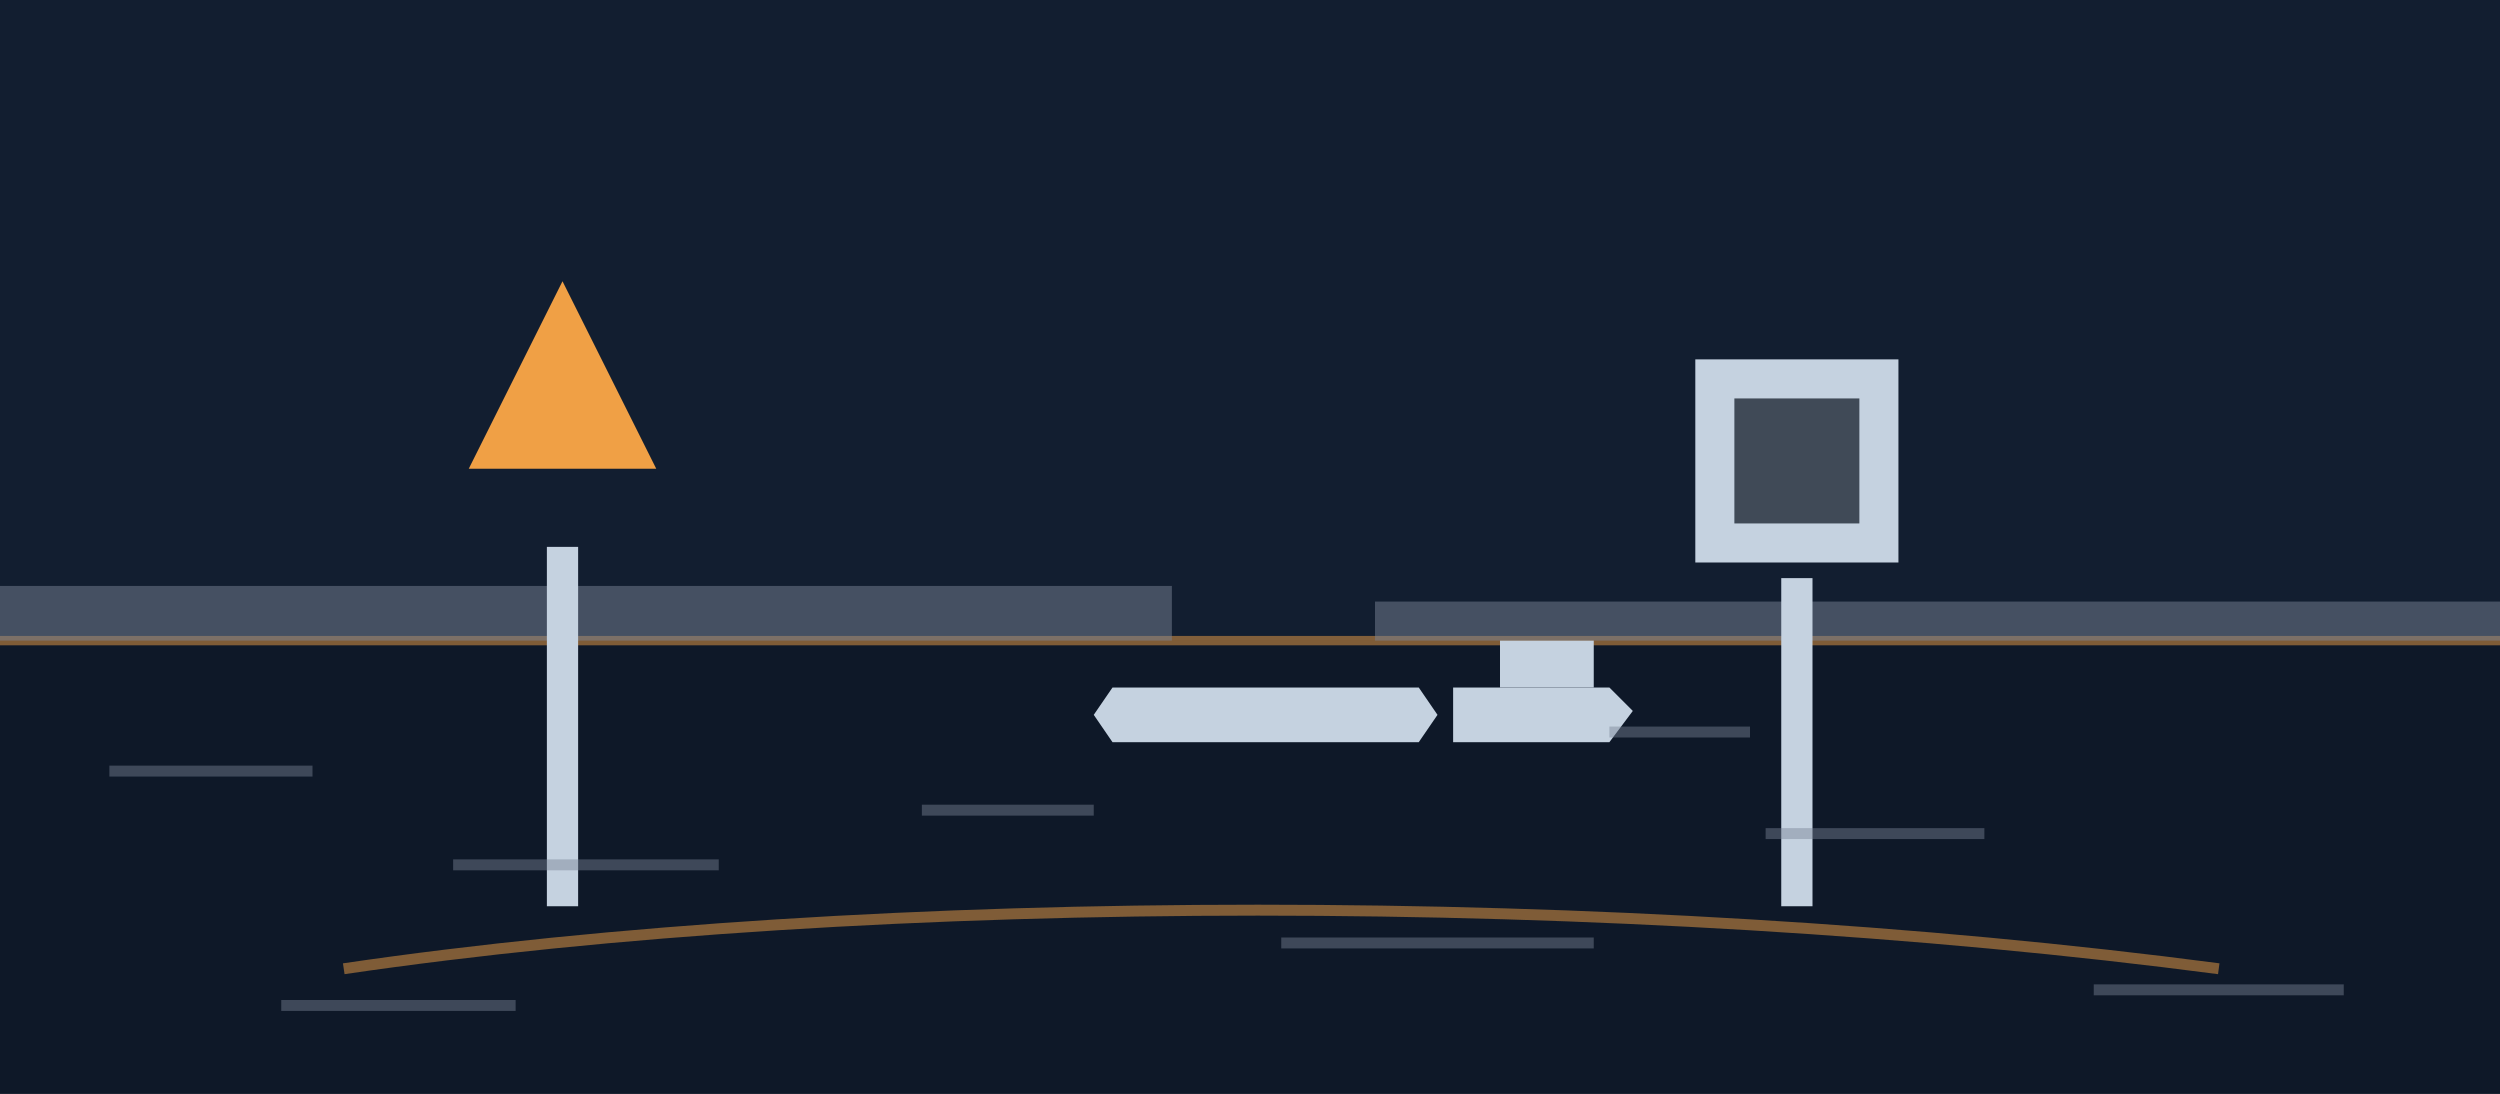
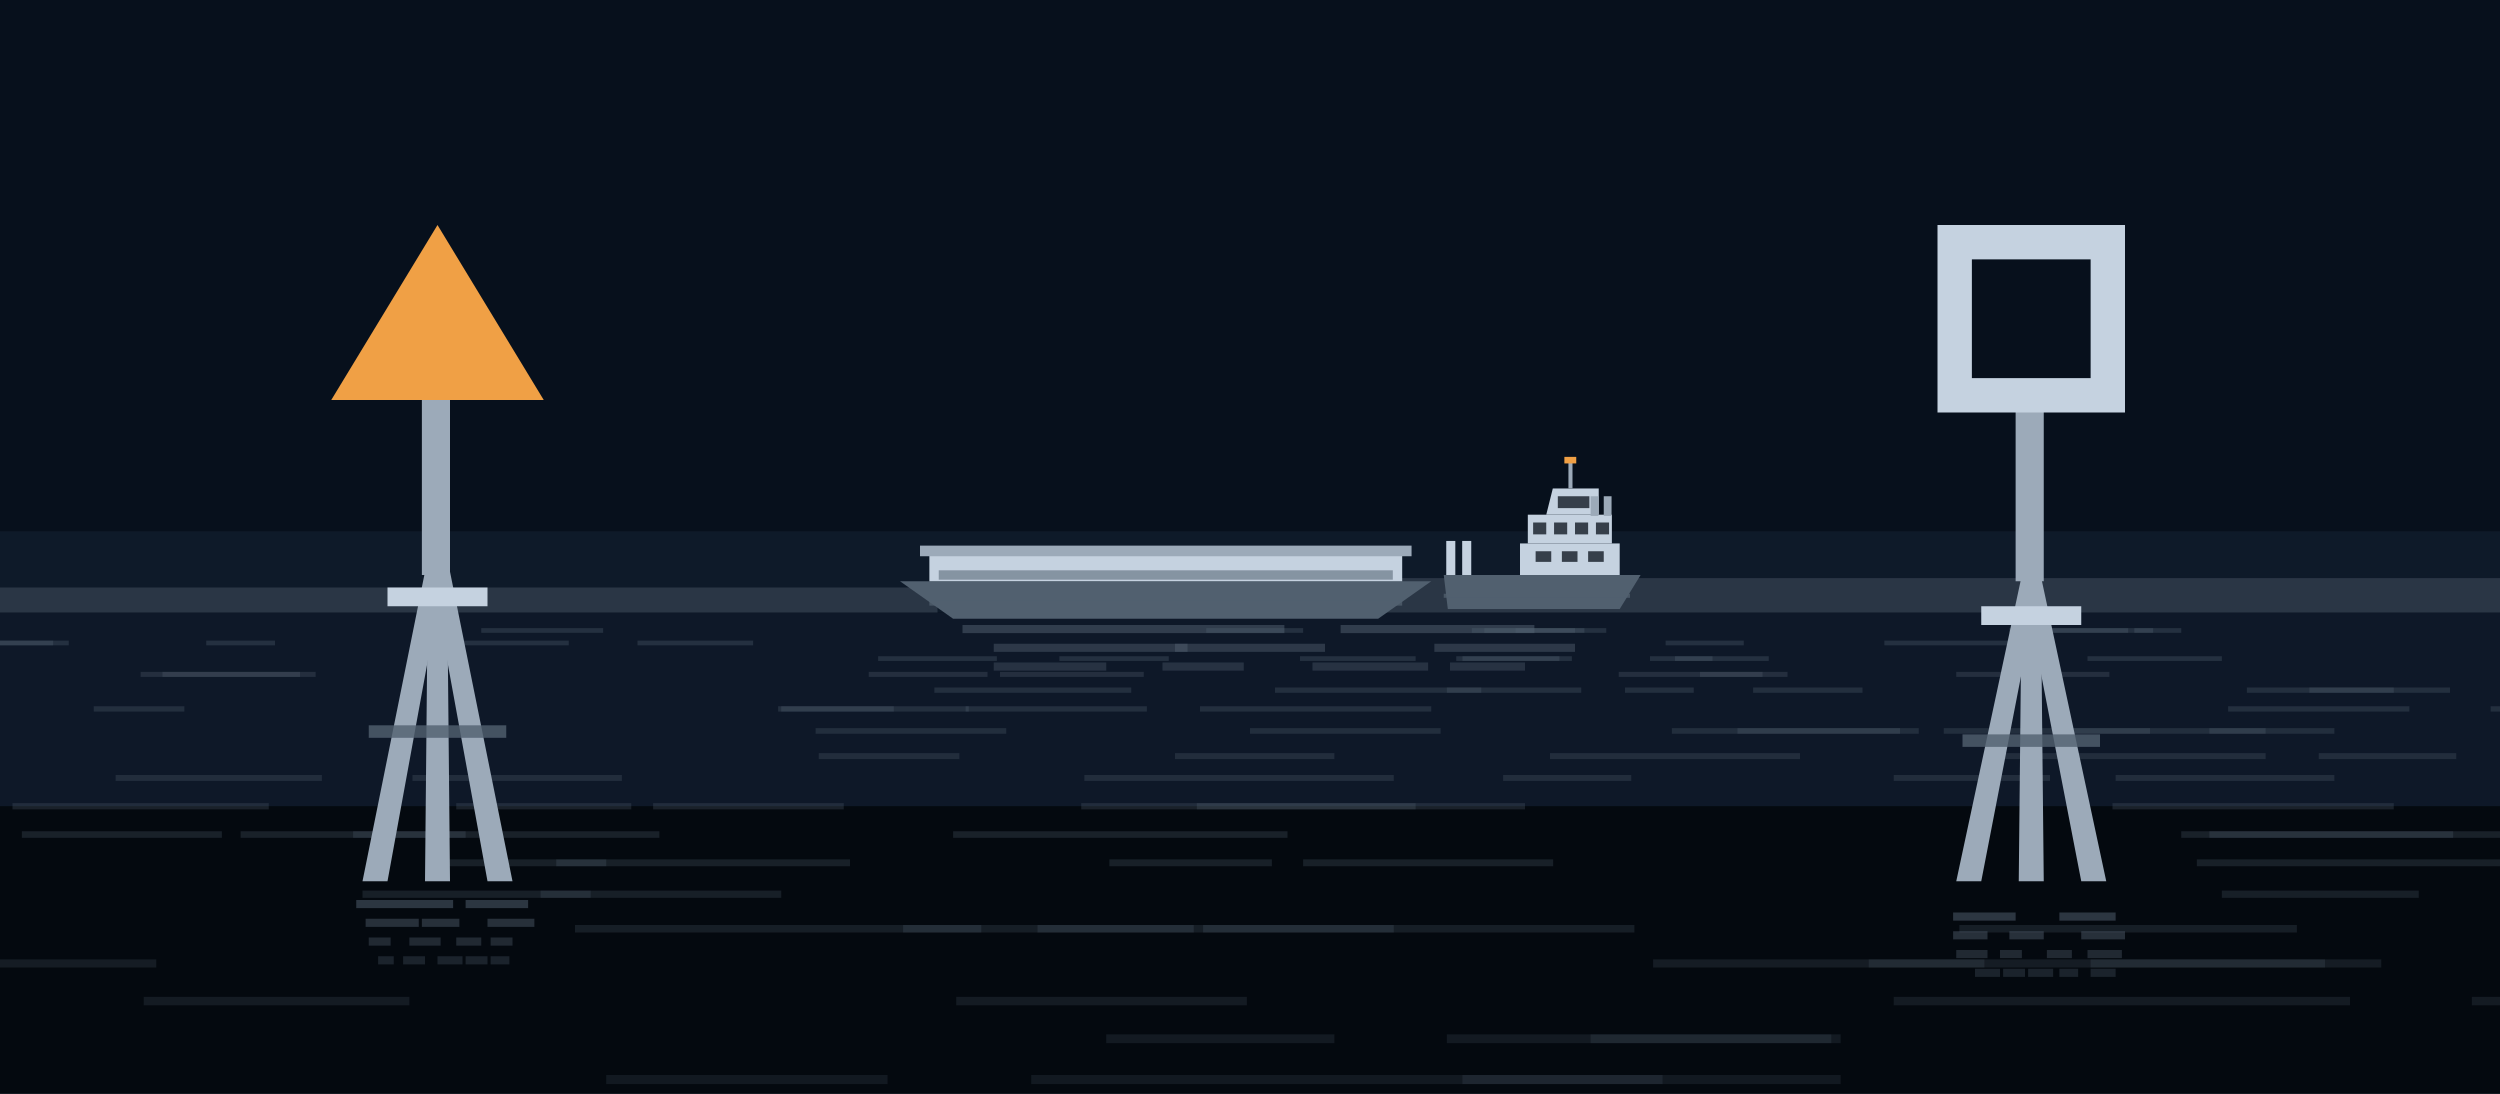
- <svg xmlns="http://www.w3.org/2000/svg" viewBox="0 0 320 140" role="img" aria-label="Marked channel through the bay">
+ <svg xmlns="http://www.w3.org/2000/svg" viewBox="0 0 800 350" role="img" aria-label="A marked channel through the bay, a port hand and a starboard hand with a tow standing between them" preserveAspectRatio="xMidYMid slice">
  <style>
-     /* --hull-900 */  .ground { fill: #07101c; }
-     /* --hull-800 */  .sky    { fill: #121e30; }
-     /* --hull-850 */  .water  { fill: #0e1828; }
-     /* --mist-600 */  .far    { fill: #778294; }
-     /* --mist-200 */  .ink    { fill: #c5d2e0; }
-     /* --signal-500 */ .mark  { fill: #f0a045; }
-     /* --rust-500 */  .tier2  { fill: #ba6c47; }
-     .rule        { stroke: #778294; stroke-width: 1; fill: none; }
-     .wire        { stroke: #c5d2e0; stroke-width: 1.2; fill: none; }
-     .accent-rule { stroke: #f0a045; stroke-width: 1.4; fill: none; }
+     .ground  { fill: #07101c; }
+     .sky-hi  { fill: #07101c; }
+     .sky-lo  { fill: #121e30; }
+     .far     { fill: #2a3645; }
+     .mid     { fill: #51606f; }
+     .sea-hi  { fill: #0e1828; }
+     .sea-lo  { fill: #04090f; }
+     .deck    { fill: #c5d2e0; }
+     .side    { fill: #9caab9; }
+     .shade   { fill: #51606f; }
+     .dark    { fill: #363f4a; }
+     .mark    { fill: #f0a045; }
+     .tier2   { fill: #ba6c47; }
+     .hair { stroke: #51606f; fill: none; stroke-width: 1.4; }
+     .wire { stroke: #9caab9; fill: none; stroke-width: 1.6; stroke-linecap: round; }
+     .acc  { stroke: #f0a045; fill: none; stroke-width: 2; stroke-linecap: round; }
  </style>
-   <rect class="ground" width="320" height="140" />
-   <rect class="sky" width="320" height="82" />
-   <rect class="water" y="82" width="320" height="58" />
-   <rect class="mark" y="81.4" width="320" height="1.2" opacity="0.5" />
-   <g class="far" opacity="0.5">
-     <rect x="0" y="75" width="150" height="7" />
-     <rect x="176" y="77" width="144" height="5" />
-   </g>
-   <rect class="ink" x="70" y="70" width="4" height="46" />
-   <path class="mark" d="M72,36 L84,60 L60,60 Z" />
-   <rect class="ink" x="228" y="74" width="4" height="42" />
-   <rect class="ink" x="217" y="46" width="26" height="26" />
-   <rect class="ground" x="222" y="51" width="16" height="16" opacity="0.7" />
-   <path class="ink" d="M142.4,88.0 H181.6 L184.0,91.5 L181.6,95.0 H142.4 L140.0,91.5 Z" />
-   <path class="ink" d="M186,88 H206 L209,91 L206,95 H186 Z" />
-   <rect class="ink" x="192" y="82" width="12" height="6" />
-   <path class="accent-rule" d="M44,124 C112,114 208,114 284,124" opacity="0.5" />
-   <g class="far" opacity="0.45">
-     <rect x="14" y="98" width="26" height="1.4" />
-     <rect x="58" y="110" width="34" height="1.4" />
-     <rect x="118" y="103" width="22" height="1.4" />
-     <rect x="164" y="120" width="40" height="1.4" />
-     <rect x="226" y="106" width="28" height="1.4" />
-     <rect x="268" y="126" width="32" height="1.4" />
-     <rect x="36" y="128" width="30" height="1.4" />
-     <rect x="206" y="93" width="18" height="1.4" />
+   <rect class="ground" width="800" height="350" />
+   <rect class="sky-hi" width="800" height="170" />
+   <rect class="sky-lo" y="170" width="800" height="26" opacity="0.65" />
+   <rect class="sea-hi" y="196" width="800" height="62" />
+   <rect class="sea-lo" y="258" width="800" height="92" />
+   <g class="far">
+     <rect x="0" y="188" width="300" height="8" />
+     <rect x="352" y="185" width="448" height="11" />
+   </g>
+   <g class="mid">
+     <rect x="386" y="201" width="31" height="1.5" opacity="0.33" />
+     <rect x="471" y="201" width="33" height="1.5" opacity="0.33" />
+     <rect x="683" y="201" width="15" height="1.5" opacity="0.33" />
+     <rect x="475" y="201" width="39" height="1.5" opacity="0.33" />
+     <rect x="154" y="201" width="39" height="1.5" opacity="0.33" />
+     <rect x="643" y="201" width="38" height="1.5" opacity="0.33" />
+     <rect x="485" y="201" width="22" height="1.5" opacity="0.33" />
+     <rect x="655" y="201" width="34" height="1.5" opacity="0.33" />
+     <rect x="139" y="205" width="43" height="1.5" opacity="0.33" />
+     <rect x="831" y="205" width="37" height="1.5" opacity="0.33" />
+     <rect x="533" y="205" width="25" height="1.5" opacity="0.33" />
+     <rect x="66" y="205" width="22" height="1.5" opacity="0.33" />
+     <rect x="-1" y="205" width="18" height="1.5" opacity="0.33" />
+     <rect x="603" y="205" width="44" height="1.5" opacity="0.33" />
+     <rect x="204" y="205" width="37" height="1.5" opacity="0.33" />
+     <rect x="-24" y="205" width="46" height="1.5" opacity="0.33" />
+     <rect x="528" y="210" width="20" height="1.5" opacity="0.33" />
+     <rect x="536" y="210" width="30" height="1.5" opacity="0.33" />
+     <rect x="466" y="210" width="33" height="1.5" opacity="0.33" />
+     <rect x="339" y="210" width="35" height="1.5" opacity="0.33" />
+     <rect x="281" y="210" width="38" height="1.5" opacity="0.33" />
+     <rect x="416" y="210" width="37" height="1.5" opacity="0.33" />
+     <rect x="668" y="210" width="43" height="1.5" opacity="0.33" />
+     <rect x="468" y="210" width="35" height="1.5" opacity="0.33" />
+     <rect x="816" y="215" width="52" height="1.6" opacity="0.32" />
+     <rect x="544" y="215" width="28" height="1.6" opacity="0.32" />
+     <rect x="278" y="215" width="38" height="1.6" opacity="0.32" />
+     <rect x="52" y="215" width="44" height="1.6" opacity="0.32" />
+     <rect x="320" y="215" width="46" height="1.6" opacity="0.32" />
+     <rect x="626" y="215" width="49" height="1.6" opacity="0.32" />
+     <rect x="45" y="215" width="56" height="1.6" opacity="0.32" />
+     <rect x="518" y="215" width="46" height="1.6" opacity="0.32" />
+     <rect x="463" y="220" width="43" height="1.7" opacity="0.31" />
+     <rect x="844" y="220" width="43" height="1.7" opacity="0.31" />
+     <rect x="739" y="220" width="27" height="1.7" opacity="0.31" />
+     <rect x="299" y="220" width="63" height="1.7" opacity="0.31" />
+     <rect x="719" y="220" width="65" height="1.7" opacity="0.31" />
+     <rect x="520" y="220" width="22" height="1.7" opacity="0.31" />
+     <rect x="408" y="220" width="66" height="1.7" opacity="0.31" />
+     <rect x="561" y="220" width="35" height="1.7" opacity="0.31" />
+     <rect x="384" y="226" width="74" height="1.7" opacity="0.31" />
+     <rect x="797" y="226" width="29" height="1.7" opacity="0.31" />
+     <rect x="249" y="226" width="61" height="1.7" opacity="0.31" />
+     <rect x="250" y="226" width="36" height="1.7" opacity="0.31" />
+     <rect x="30" y="226" width="29" height="1.7" opacity="0.31" />
+     <rect x="309" y="226" width="58" height="1.7" opacity="0.31" />
+     <rect x="713" y="226" width="58" height="1.7" opacity="0.31" />
+     <rect x="662" y="233" width="63" height="1.8" opacity="0.30" />
+     <rect x="535" y="233" width="79" height="1.8" opacity="0.30" />
+     <rect x="400" y="233" width="61" height="1.8" opacity="0.30" />
+     <rect x="707" y="233" width="40" height="1.8" opacity="0.30" />
+     <rect x="261" y="233" width="61" height="1.8" opacity="0.30" />
+     <rect x="622" y="233" width="66" height="1.8" opacity="0.30" />
+     <rect x="556" y="233" width="52" height="1.8" opacity="0.30" />
+     <rect x="828" y="241" width="72" height="1.9" opacity="0.29" />
+     <rect x="-58" y="241" width="36" height="1.9" opacity="0.29" />
+     <rect x="262" y="241" width="45" height="1.9" opacity="0.29" />
+     <rect x="635" y="241" width="90" height="1.9" opacity="0.29" />
+     <rect x="496" y="241" width="80" height="1.9" opacity="0.29" />
+     <rect x="376" y="241" width="51" height="1.9" opacity="0.29" />
+     <rect x="742" y="241" width="44" height="1.9" opacity="0.29" />
+     <rect x="677" y="248" width="70" height="1.9" opacity="0.29" />
+     <rect x="37" y="248" width="66" height="1.9" opacity="0.29" />
+     <rect x="606" y="248" width="50" height="1.9" opacity="0.29" />
+     <rect x="481" y="248" width="41" height="1.9" opacity="0.29" />
+     <rect x="132" y="248" width="67" height="1.9" opacity="0.29" />
+     <rect x="347" y="248" width="99" height="1.9" opacity="0.29" />
+     <rect x="676" y="257" width="90" height="2.0" opacity="0.28" />
+     <rect x="383" y="257" width="105" height="2.0" opacity="0.28" />
+     <rect x="209" y="257" width="61" height="2.0" opacity="0.28" />
+     <rect x="146" y="257" width="56" height="2.0" opacity="0.28" />
+     <rect x="4" y="257" width="82" height="2.0" opacity="0.28" />
+     <rect x="346" y="257" width="107" height="2.0" opacity="0.28" />
+     <rect x="113" y="266" width="98" height="2.1" opacity="0.27" />
+     <rect x="7" y="266" width="64" height="2.1" opacity="0.27" />
+     <rect x="698" y="266" width="117" height="2.1" opacity="0.27" />
+     <rect x="707" y="266" width="78" height="2.1" opacity="0.27" />
+     <rect x="77" y="266" width="72" height="2.1" opacity="0.27" />
+     <rect x="305" y="266" width="107" height="2.1" opacity="0.27" />
+     <rect x="178" y="275" width="94" height="2.2" opacity="0.26" />
+     <rect x="355" y="275" width="52" height="2.2" opacity="0.26" />
+     <rect x="138" y="275" width="56" height="2.2" opacity="0.26" />
+     <rect x="417" y="275" width="80" height="2.2" opacity="0.26" />
+     <rect x="703" y="275" width="139" height="2.2" opacity="0.26" />
+     <rect x="711" y="285" width="63" height="2.3" opacity="0.25" />
+     <rect x="173" y="285" width="77" height="2.3" opacity="0.25" />
+     <rect x="116" y="285" width="73" height="2.3" opacity="0.25" />
+     <rect x="846" y="285" width="68" height="2.3" opacity="0.25" />
+     <rect x="850" y="285" width="138" height="2.3" opacity="0.25" />
+     <rect x="289" y="296" width="93" height="2.4" opacity="0.24" />
+     <rect x="385" y="296" width="138" height="2.4" opacity="0.24" />
+     <rect x="184" y="296" width="130" height="2.4" opacity="0.24" />
+     <rect x="332" y="296" width="114" height="2.4" opacity="0.24" />
+     <rect x="627" y="296" width="108" height="2.4" opacity="0.24" />
+     <rect x="-22" y="307" width="72" height="2.6" opacity="0.22" />
+     <rect x="669" y="307" width="93" height="2.6" opacity="0.22" />
+     <rect x="529" y="307" width="106" height="2.6" opacity="0.22" />
+     <rect x="598" y="307" width="146" height="2.6" opacity="0.22" />
+     <rect x="606" y="319" width="146" height="2.7" opacity="0.21" />
+     <rect x="46" y="319" width="85" height="2.7" opacity="0.21" />
+     <rect x="791" y="319" width="126" height="2.7" opacity="0.21" />
+     <rect x="306" y="319" width="93" height="2.7" opacity="0.21" />
+     <rect x="509" y="331" width="80" height="2.8" opacity="0.20" />
+     <rect x="354" y="331" width="73" height="2.8" opacity="0.20" />
+     <rect x="463" y="331" width="123" height="2.8" opacity="0.20" />
+     <rect x="468" y="344" width="121" height="2.9" opacity="0.19" />
+     <rect x="330" y="344" width="202" height="2.9" opacity="0.19" />
+     <rect x="194" y="344" width="90" height="2.9" opacity="0.19" />
+   </g>
+   <path class="mid" d="M305.0,198.0 L288.0,186.0 L458.0,186.0 L441.0,198.0 Z" />
+   <rect class="shade" x="297.4" y="192.2" width="151.3" height="1.6" opacity="0.75" />
+   <rect class="deck" x="297.4" y="177.6" width="151.3" height="8.4" />
+   <rect class="side" x="294.4" y="174.6" width="157.3" height="3.4" />
+   <rect class="shade" x="300.4" y="182.5" width="145.3" height="3.0" opacity="0.55" />
+   <path class="mid" d="M462.0,184.0 L525.0,184.0 L518.3,194.9 L463.3,194.9 Z" />
+   <rect class="shade" x="462.0" y="190.0" width="59.6" height="1.3" opacity="0.75" />
+   <rect class="deck" x="462.8" y="173.1" width="2.9" height="10.9" />
+   <rect class="deck" x="467.9" y="173.1" width="2.9" height="10.9" />
+   <rect class="deck" x="486.4" y="173.9" width="31.9" height="10.1" />
+   <rect class="deck" x="488.9" y="164.7" width="26.9" height="9.2" />
+   <rect class="dark" x="490.6" y="167.2" width="4.2" height="3.8" />
+   <rect class="dark" x="497.3" y="167.2" width="4.2" height="3.8" />
+   <rect class="dark" x="504.0" y="167.2" width="4.2" height="3.8" />
+   <rect class="dark" x="510.7" y="167.2" width="4.2" height="3.8" />
+   <rect class="dark" x="491.4" y="176.4" width="5.0" height="3.4" />
+   <rect class="dark" x="499.8" y="176.4" width="5.0" height="3.4" />
+   <rect class="dark" x="508.2" y="176.4" width="5.0" height="3.4" />
+   <path class="deck" d="M494.8,164.7 L496.9,156.3 L511.6,156.3 L511.6,164.7 Z" />
+   <rect class="dark" x="498.5" y="158.8 " width="10.1" height="3.8" />
+   <rect class="side" x="501.9" y="147.9" width="1.3" height="8.4" />
+   <rect class="mark" x="500.6" y="146.2" width="3.8" height="2.1" />
+   <rect class="side" x="513.2" y="158.8" width="2.5" height="6.3" />
+   <rect class="side" x="509.0" y="158.8" width="2.5" height="6.3" />
+   <g class="mid">
+     <rect x="308" y="200" width="103" height="2.6" opacity="0.52" />
+     <rect x="429" y="200" width="62" height="2.6" opacity="0.52" />
+     <rect x="318" y="206" width="62" height="2.6" opacity="0.45" />
+     <rect x="376" y="206" width="48" height="2.6" opacity="0.45" />
+     <rect x="459" y="206" width="45" height="2.6" opacity="0.45" />
+     <rect x="318" y="212" width="36" height="2.6" opacity="0.37" />
+     <rect x="372" y="212" width="26" height="2.6" opacity="0.37" />
+     <rect x="420" y="212" width="37" height="2.6" opacity="0.37" />
+     <rect x="464" y="212" width="24" height="2.6" opacity="0.37" />
+   </g>
+   <path class="side" d="M116.0,282.0 L137.0,178.0 L143.0,178.0 L124.0,282.0 Z" />
+   <path class="side" d="M136.0,282.0 L137.0,178.0 L143.0,178.0 L144.0,282.0 Z" />
+   <path class="side" d="M156.0,282.0 L137.0,178.0 L143.0,178.0 L164.0,282.0 Z" />
+   <rect class="deck" x="124.0" y="188.0" width="32" height="6" />
+   <rect class="shade" x="118.0" y="232.1" width="44" height="4" opacity="0.8" />
+   <rect class="side" x="135" y="126" width="9" height="58" />
+   <path class="mark" d="M140,72 L174,128 L106,128 Z" />
+   <g class="mid">
+     <rect x="114" y="288" width="31" height="2.6" opacity="0.52" />
+     <rect x="149" y="288" width="20" height="2.6" opacity="0.52" />
+     <rect x="117" y="294" width="17" height="2.6" opacity="0.45" />
+     <rect x="135" y="294" width="12" height="2.6" opacity="0.45" />
+     <rect x="156" y="294" width="15" height="2.6" opacity="0.45" />
+     <rect x="118" y="300" width="7" height="2.6" opacity="0.37" />
+     <rect x="131" y="300" width="10" height="2.6" opacity="0.37" />
+     <rect x="146" y="300" width="8" height="2.6" opacity="0.37" />
+     <rect x="157" y="300" width="7" height="2.6" opacity="0.37" />
+     <rect x="121" y="306" width="5" height="2.6" opacity="0.30" />
+     <rect x="129" y="306" width="7" height="2.6" opacity="0.30" />
+     <rect x="140" y="306" width="8" height="2.6" opacity="0.30" />
+     <rect x="149" y="306" width="7" height="2.6" opacity="0.30" />
+     <rect x="157" y="306" width="6" height="2.6" opacity="0.30" />
+   </g>
+   <path class="side" d="M626.0,282.0 L647.0,184.0 L653.0,184.0 L634.0,282.0 Z" />
+   <path class="side" d="M646.0,282.0 L647.0,184.0 L653.0,184.0 L654.0,282.0 Z" />
+   <path class="side" d="M666.0,282.0 L647.0,184.0 L653.0,184.0 L674.0,282.0 Z" />
+   <rect class="deck" x="634.0" y="194.0" width="32" height="6" />
+   <rect class="shade" x="628.0" y="235.0" width="44" height="4" opacity="0.8" />
+   <rect class="side" x="645" y="128" width="9" height="58" />
+   <rect class="deck" x="620" y="72" width="60" height="60" />
+   <rect class="ground" x="631" y="83" width="38" height="38" />
+   <g class="mid">
+     <rect x="625" y="292" width="20" height="2.6" opacity="0.52" />
+     <rect x="659" y="292" width="18" height="2.6" opacity="0.52" />
+     <rect x="625" y="298" width="11" height="2.6" opacity="0.45" />
+     <rect x="643" y="298" width="11" height="2.6" opacity="0.45" />
+     <rect x="666" y="298" width="14" height="2.6" opacity="0.45" />
+     <rect x="626" y="304" width="10" height="2.6" opacity="0.37" />
+     <rect x="640" y="304" width="7" height="2.6" opacity="0.37" />
+     <rect x="655" y="304" width="8" height="2.6" opacity="0.37" />
+     <rect x="668" y="304" width="11" height="2.6" opacity="0.37" />
+     <rect x="632" y="310" width="8" height="2.6" opacity="0.30" />
+     <rect x="641" y="310" width="7" height="2.6" opacity="0.30" />
+     <rect x="649" y="310" width="8" height="2.6" opacity="0.30" />
+     <rect x="659" y="310" width="6" height="2.6" opacity="0.30" />
+     <rect x="669" y="310" width="8" height="2.6" opacity="0.30" />
  </g>
</svg>
